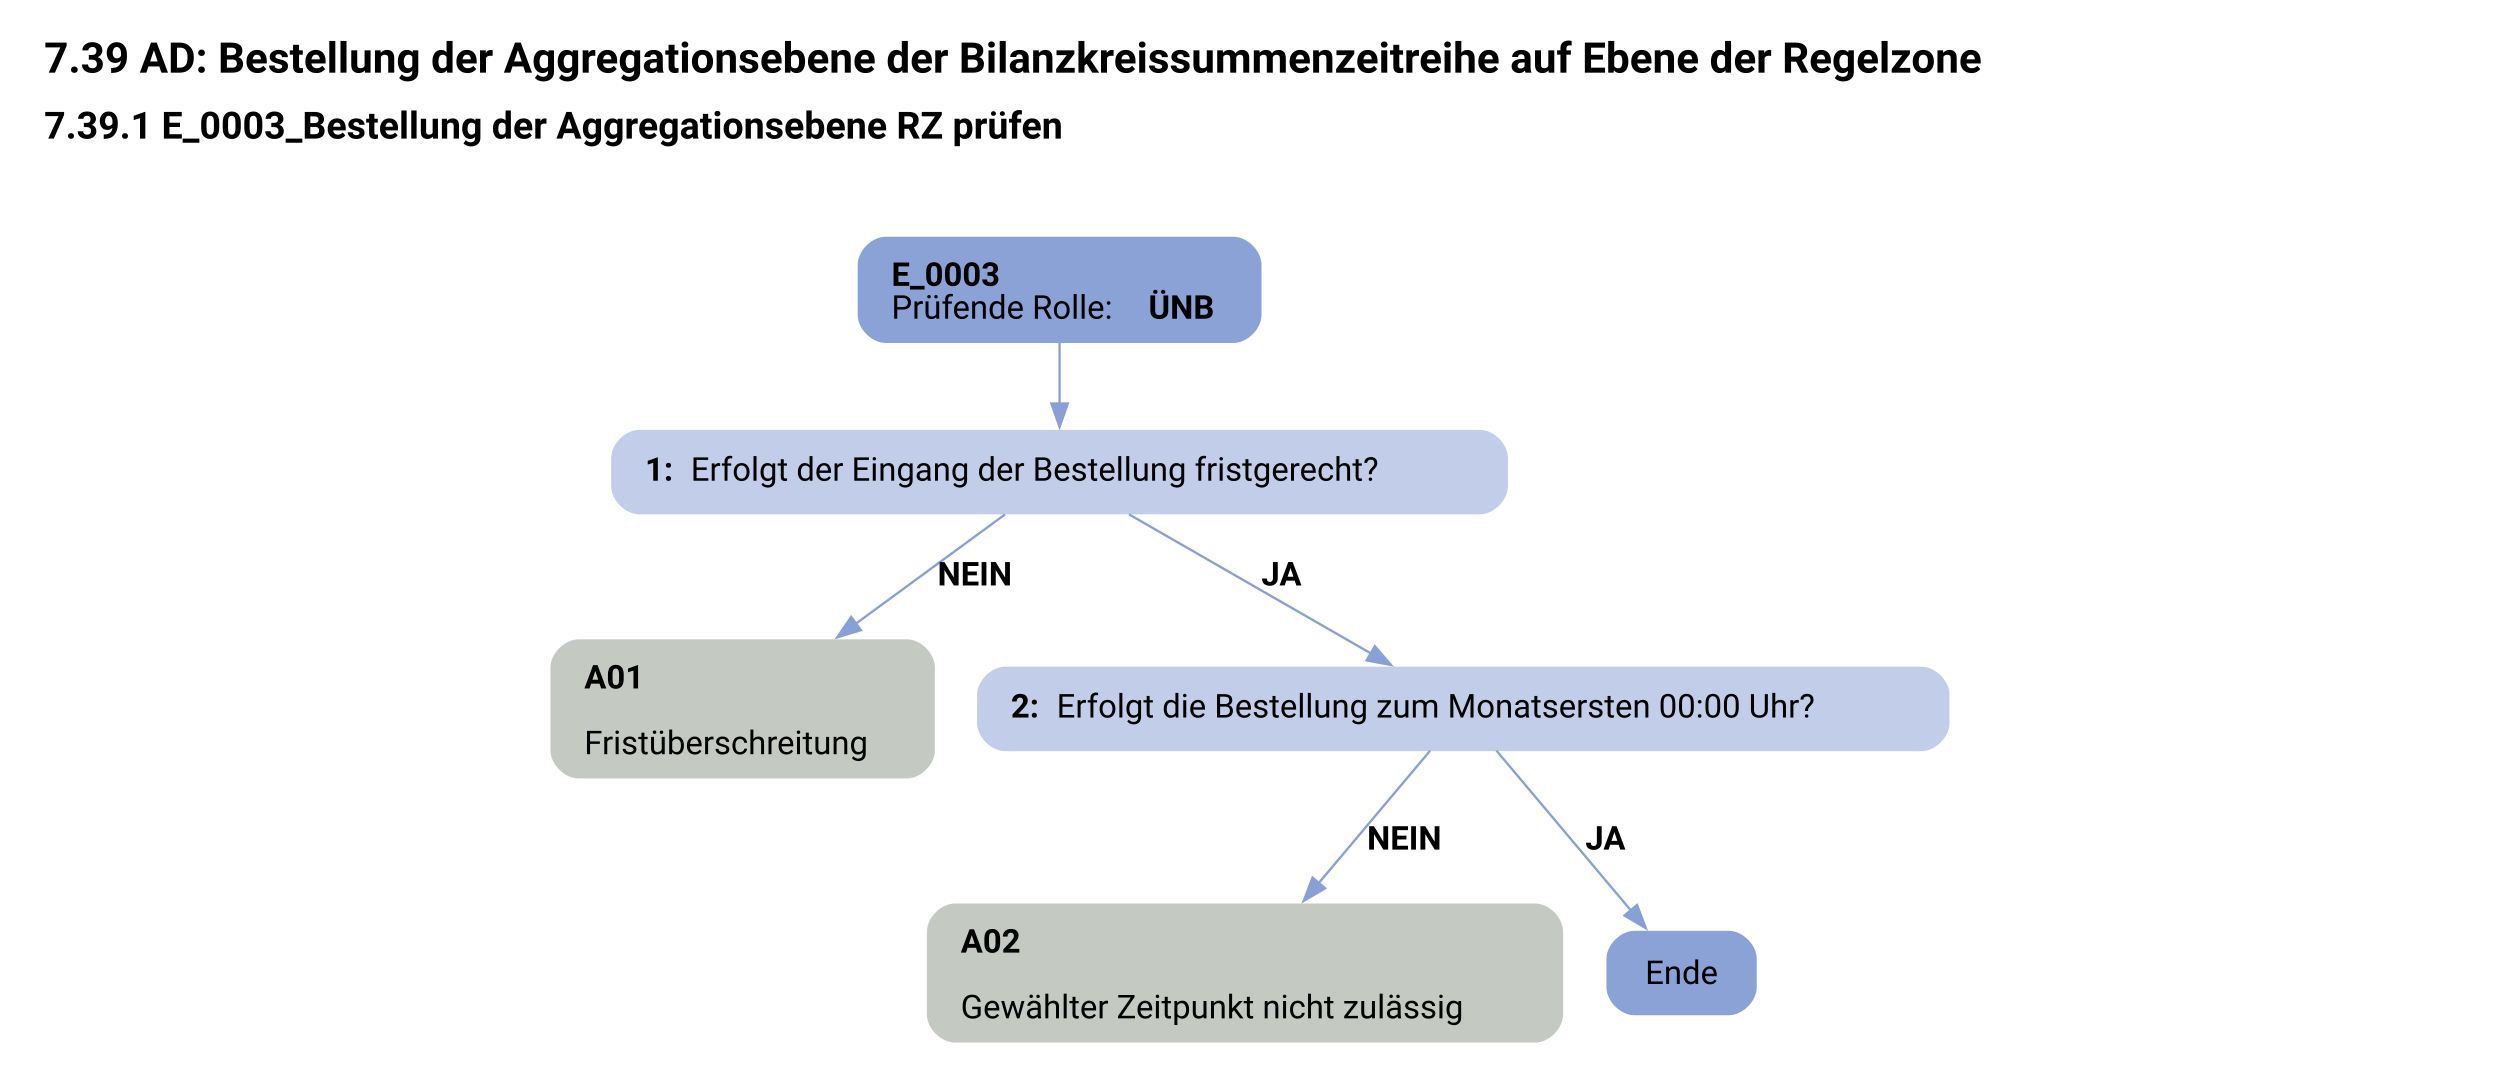
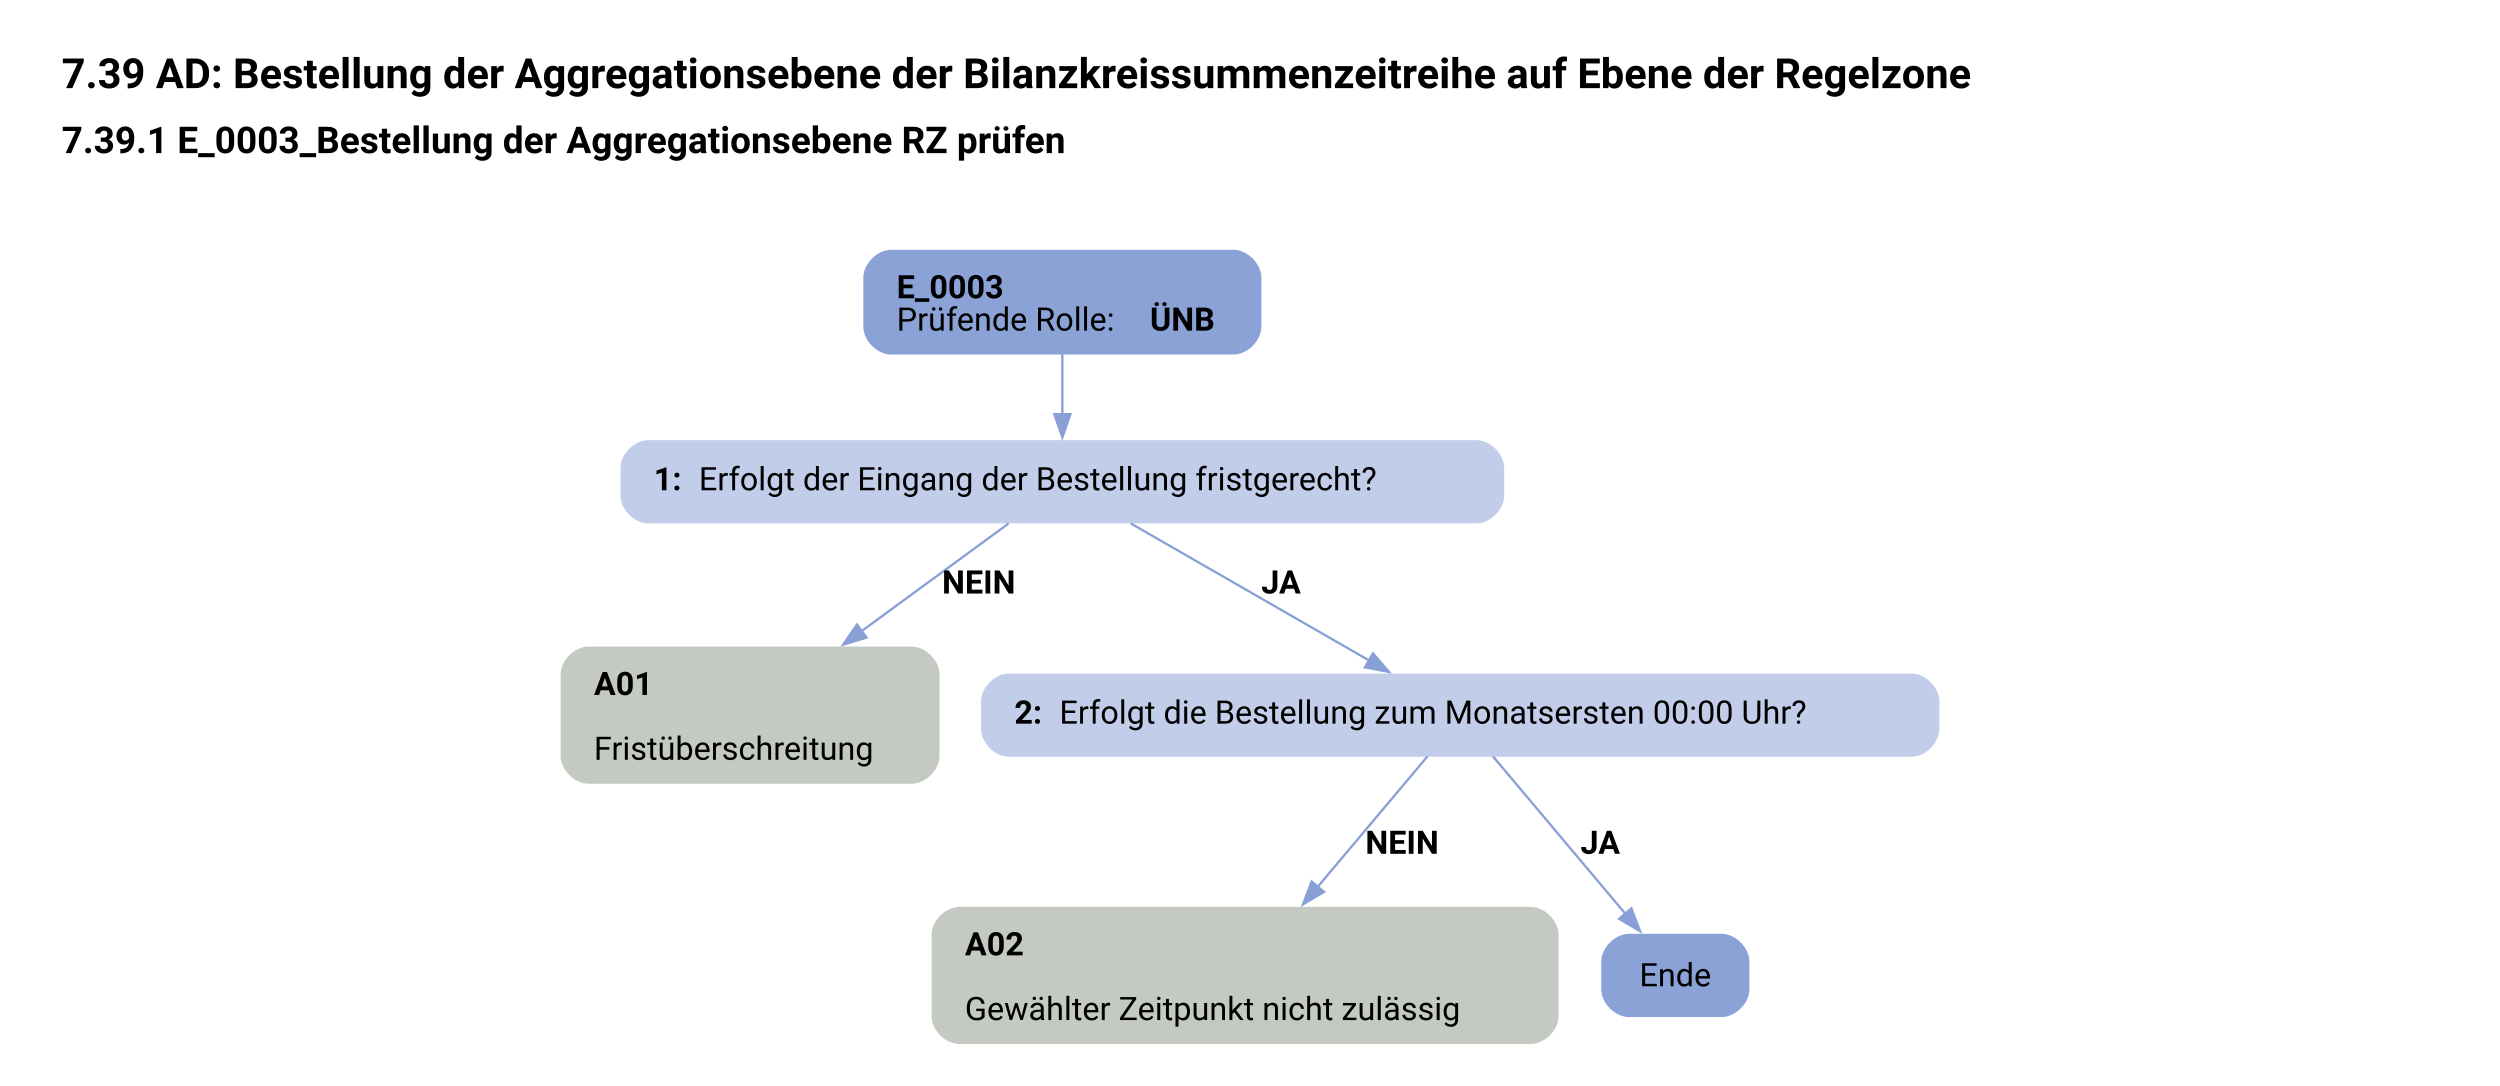
- <svg xmlns="http://www.w3.org/2000/svg" width="1065pt" height="455pt" viewBox="0.00 0.00 1065.10 454.94">
-   <g id="graph0" class="graph" transform="scale(1 1) rotate(0) translate(10.8 444.14)">
+ <svg xmlns="http://www.w3.org/2000/svg" width="1080pt" height="469pt" viewBox="0.00 0.00 1079.50 469.34">
+   <g id="graph0" class="graph" transform="scale(1 1) rotate(0) translate(18 451.34)">
    <text text-anchor="start" x="8" y="-413.24" font-family="Roboto, sans-serif" font-weight="bold" font-size="18.00">7.39 AD: Bestellung der Aggregationsebene der Bilanzkreissummenzeitreihe auf Ebene der Regelzone</text>
    <text text-anchor="start" x="8" y="-385.14" font-family="Roboto, sans-serif" font-weight="bold" font-size="16.00">7.39.1 E_0003_Bestellung der Aggregationsebene RZ prüfen</text>
    <g id="node1" class="node">
      <path fill="#8ba2d7" stroke="black" stroke-width="0" d="M514.65,-343.34C514.65,-343.34 366.6,-343.34 366.6,-343.34 360.6,-343.34 354.6,-337.34 354.6,-331.34 354.6,-331.34 354.6,-310.06 354.6,-310.06 354.6,-304.06 360.6,-298.06 366.6,-298.06 366.6,-298.06 514.65,-298.06 514.65,-298.06 520.65,-298.06 526.65,-304.06 526.65,-310.06 526.65,-310.06 526.65,-331.34 526.65,-331.34 526.65,-337.34 520.65,-343.34 514.65,-343.34" />
      <text text-anchor="start" x="369" y="-322.4" font-family="Roboto, sans-serif" font-weight="bold" font-size="14.00">E_0003</text>
      <text text-anchor="start" x="369" y="-308.4" font-family="Roboto, sans-serif" font-size="14.00">Prüfende Rolle: </text>
      <text text-anchor="start" x="478.5" y="-308.4" font-family="Roboto, sans-serif" font-weight="bold" font-size="14.00">ÜNB</text>
    </g>
    <g id="node2" class="node">
      <path fill="#c2cee9" stroke="black" stroke-width="0" d="M619.65,-261.06C619.65,-261.06 261.6,-261.06 261.6,-261.06 255.6,-261.06 249.6,-255.06 249.6,-249.06 249.6,-249.06 249.6,-237.06 249.6,-237.06 249.6,-231.06 255.6,-225.06 261.6,-225.06 261.6,-225.06 619.65,-225.06 619.65,-225.06 625.65,-225.06 631.65,-231.06 631.65,-237.06 631.65,-237.06 631.65,-249.06 631.65,-249.06 631.65,-255.06 625.65,-261.06 619.65,-261.06" />
      <text text-anchor="start" x="264" y="-239.38" font-family="Roboto, sans-serif" font-weight="bold" font-size="14.00">1: </text>
      <text text-anchor="start" x="283.5" y="-239.38" font-family="Roboto, sans-serif" font-size="14.00">Erfolgt der Eingang der Bestellung fristgerecht?</text>
    </g>
    <g id="edge1" class="edge">
      <path fill="none" stroke="#88a0d6" d="M440.62,-298.23C440.62,-290.15 440.62,-280.85 440.62,-272.25" />
      <polygon fill="#88a0d6" stroke="#88a0d6" points="444.13,-272.29 440.63,-262.29 437.13,-272.29 444.13,-272.29" />
    </g>
    <g id="node3" class="node">
      <path fill="#c4cac1" stroke="black" stroke-width="0" d="M375.52,-171.81C375.52,-171.81 235.72,-171.81 235.72,-171.81 229.72,-171.81 223.72,-165.81 223.72,-159.81 223.72,-159.81 223.72,-124.53 223.72,-124.53 223.72,-118.53 229.72,-112.53 235.72,-112.53 235.72,-112.53 375.52,-112.53 375.52,-112.53 381.52,-112.53 387.52,-118.53 387.52,-124.53 387.52,-124.53 387.52,-159.81 387.52,-159.81 387.52,-165.81 381.52,-171.81 375.52,-171.81" />
      <text text-anchor="start" x="238.12" y="-150.87" font-family="Roboto, sans-serif" font-weight="bold" font-size="14.00">A01</text>
      <text text-anchor="start" x="238.12" y="-122.87" font-family="Roboto, sans-serif" font-size="14.00">Fristüberschreitung</text>
    </g>
    <g id="edge2" class="edge">
      <path fill="none" stroke="#88a0d6" d="M417.42,-225.06C399.94,-212.26 375.36,-194.25 353.7,-178.39" />
      <polygon fill="#88a0d6" stroke="#88a0d6" points="355.98,-175.72 345.85,-172.63 351.85,-181.37 355.98,-175.72" />
      <text text-anchor="start" x="388.62" y="-194.76" font-family="Roboto, sans-serif" font-weight="bold" font-size="14.00">NEIN</text>
    </g>
    <g id="node4" class="node">
      <path fill="#c2cee9" stroke="black" stroke-width="0" d="M807.77,-160.17C807.77,-160.17 417.48,-160.17 417.48,-160.17 411.48,-160.17 405.48,-154.17 405.48,-148.17 405.48,-148.17 405.48,-136.17 405.48,-136.17 405.48,-130.17 411.48,-124.17 417.48,-124.17 417.48,-124.17 807.77,-124.17 807.77,-124.17 813.77,-124.17 819.77,-130.17 819.77,-136.17 819.77,-136.17 819.77,-148.17 819.77,-148.17 819.77,-154.17 813.77,-160.17 807.77,-160.17" />
      <text text-anchor="start" x="419.88" y="-138.5" font-family="Roboto, sans-serif" font-weight="bold" font-size="14.00">2: </text>
      <text text-anchor="start" x="439.38" y="-138.5" font-family="Roboto, sans-serif" font-size="14.00">Erfolgt die Bestellung zum Monatsersten 00:00 Uhr?</text>
    </g>
    <g id="edge3" class="edge">
      <path fill="none" stroke="#88a0d6" d="M470.19,-225.06C498.71,-208.67 542.04,-183.75 573.42,-165.71" />
      <polygon fill="#88a0d6" stroke="#88a0d6" points="574.92,-168.89 581.84,-160.87 571.43,-162.82 574.92,-168.89" />
      <text text-anchor="start" x="526.62" y="-194.76" font-family="Roboto, sans-serif" font-weight="bold" font-size="14.00">JA</text>
    </g>
    <g id="node5" class="node">
      <path fill="#c4cac1" stroke="black" stroke-width="0" d="M643.15,-59.28C643.15,-59.28 396.1,-59.28 396.1,-59.28 390.1,-59.28 384.1,-53.28 384.1,-47.28 384.1,-47.28 384.1,-12 384.1,-12 384.1,-6 390.1,0 396.1,0 396.1,0 643.15,0 643.15,0 649.15,0 655.15,-6 655.15,-12 655.15,-12 655.15,-47.28 655.15,-47.28 655.15,-53.28 649.15,-59.28 643.15,-59.28" />
      <text text-anchor="start" x="398.5" y="-38.34" font-family="Roboto, sans-serif" font-weight="bold" font-size="14.00">A02</text>
      <text text-anchor="start" x="398.5" y="-10.34" font-family="Roboto, sans-serif" font-size="14.00">Gewählter Zeitpunkt nicht zulässig</text>
    </g>
    <g id="edge4" class="edge">
      <path fill="none" stroke="#88a0d6" d="M598.5,-124.38C585.95,-109.47 567.17,-87.14 551.07,-68.02" />
      <polygon fill="#88a0d6" stroke="#88a0d6" points="553.76,-65.77 544.64,-60.37 548.4,-70.28 553.76,-65.77" />
      <text text-anchor="start" x="571.62" y="-82.23" font-family="Roboto, sans-serif" font-weight="bold" font-size="14.00">NEIN</text>
    </g>
    <g id="node6" class="node">
      <path fill="#8ba2d7" stroke="black" stroke-width="0" d="M725.65,-47.64C725.65,-47.64 685.6,-47.64 685.6,-47.64 679.6,-47.64 673.6,-41.64 673.6,-35.64 673.6,-35.64 673.6,-23.64 673.6,-23.64 673.6,-17.64 679.6,-11.64 685.6,-11.64 685.6,-11.64 725.65,-11.64 725.65,-11.64 731.65,-11.64 737.65,-17.64 737.65,-23.64 737.65,-23.64 737.65,-35.64 737.65,-35.64 737.65,-41.64 731.65,-47.64 725.65,-47.64" />
      <text text-anchor="middle" x="705.62" y="-24.96" font-family="Roboto, sans-serif" font-size="14.00">Ende</text>
    </g>
    <g id="edge5" class="edge">
      <path fill="none" stroke="#88a0d6" d="M626.75,-124.38C641.98,-106.29 666.4,-77.26 684.03,-56.3" />
      <polygon fill="#88a0d6" stroke="#88a0d6" points="686.63,-58.65 690.39,-48.74 681.28,-54.14 686.63,-58.65" />
      <text text-anchor="start" x="664.62" y="-82.23" font-family="Roboto, sans-serif" font-weight="bold" font-size="14.00">JA</text>
    </g>
  </g>
</svg>
